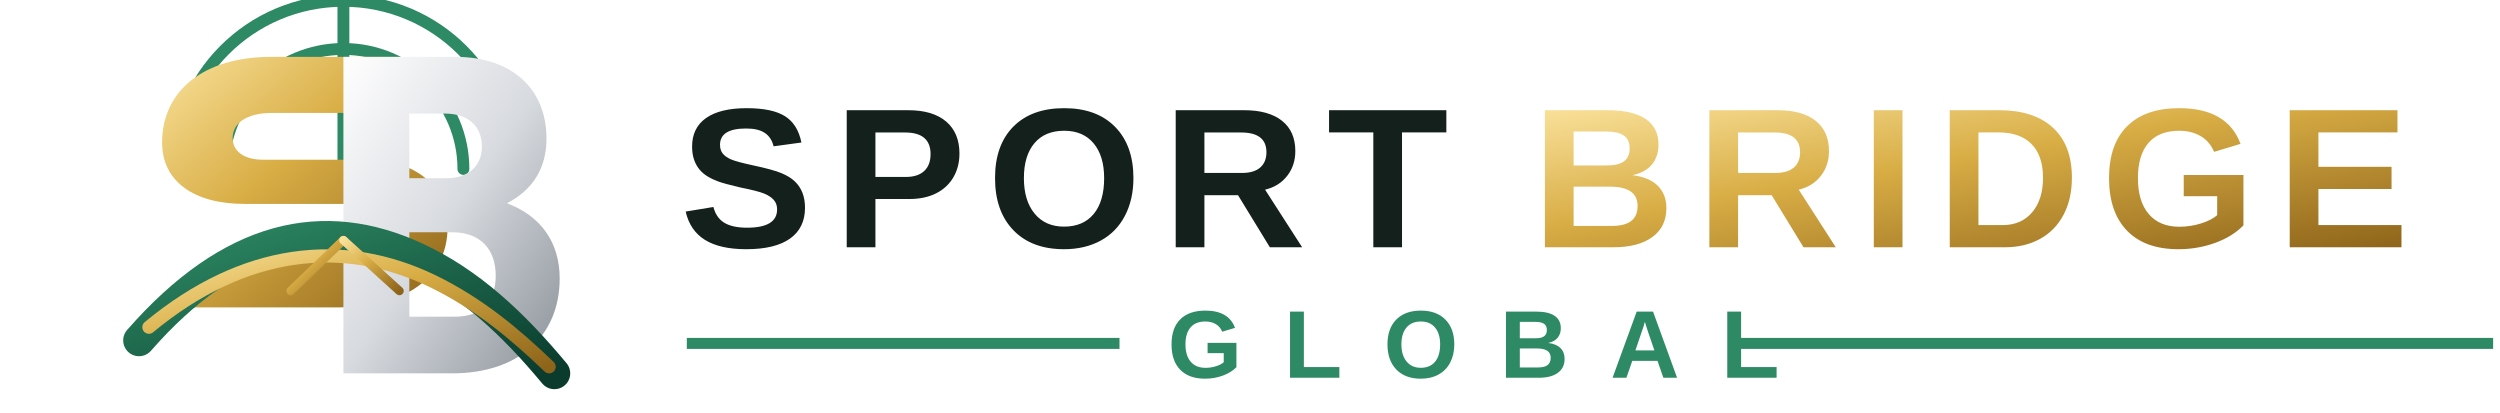
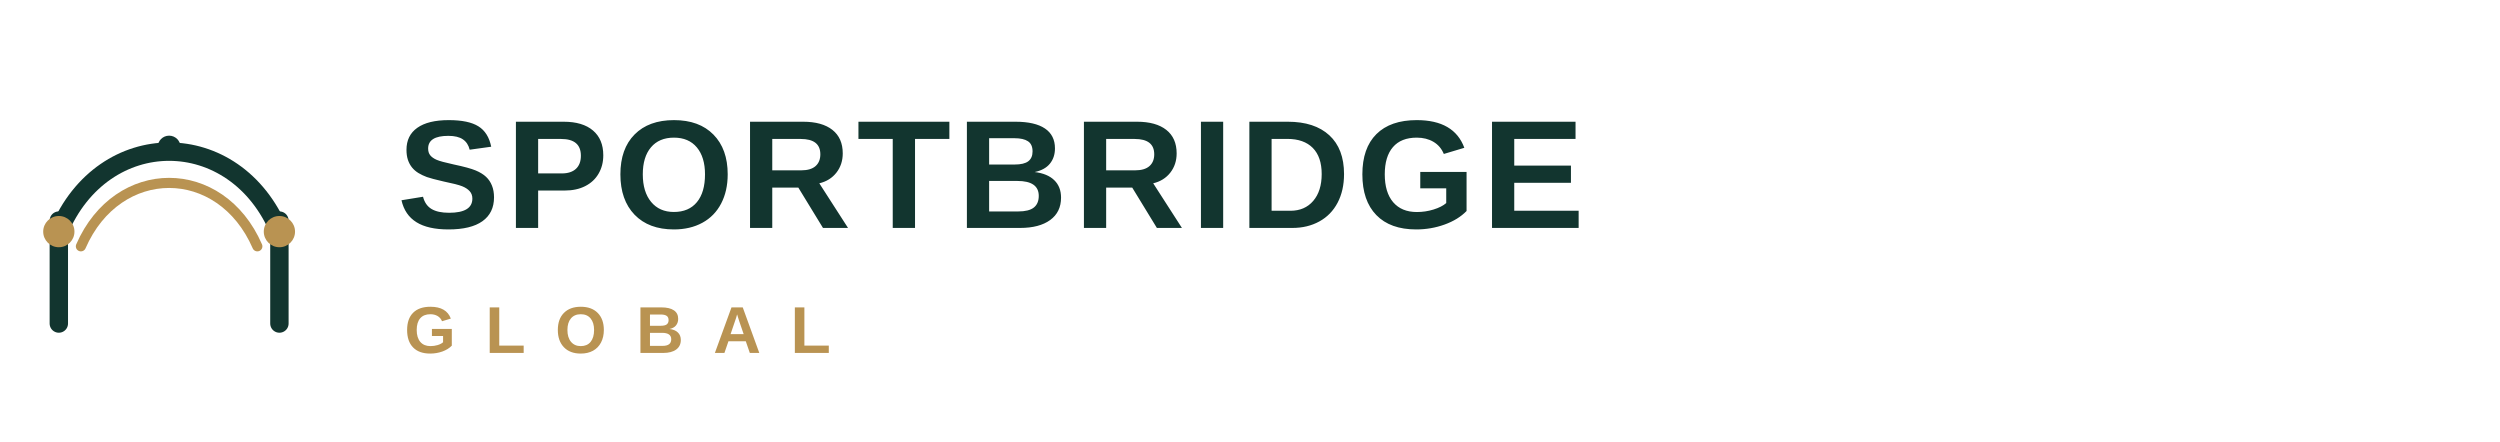
- <svg xmlns="http://www.w3.org/2000/svg" viewBox="10 55 1820 300" role="img" aria-label="SportBridge Global horizontal logo">
-   <defs>
-     <linearGradient id="gold" x1="0" y1="0" x2="1" y2="1">
-       <stop offset="0" stop-color="#F9E19A" />
-       <stop offset=".42" stop-color="#D8AD45" />
-       <stop offset="1" stop-color="#8E641A" />
-     </linearGradient>
-     <linearGradient id="silver" x1="0" y1="0" x2="1" y2="1">
-       <stop offset="0" stop-color="#FFFFFF" />
-       <stop offset=".5" stop-color="#D7DADF" />
-       <stop offset="1" stop-color="#8A9198" />
-     </linearGradient>
-     <linearGradient id="emerald" x1="0" y1="0" x2="1" y2="1">
-       <stop offset="0" stop-color="#2D8A64" />
-       <stop offset="1" stop-color="#0A3B2D" />
-     </linearGradient>
-   </defs>
-   <g transform="translate(20 10) scale(.48)">
-     <g fill="none" stroke="#2D8A64" stroke-width="18" stroke-linecap="round">
-       <path d="M245 350A255 255 0 0 1 755 350" />
-       <path d="M318 350A182 182 0 0 1 682 350" />
-       <path d="M500 95V350" />
-       <path d="M300 210H700" />
-     </g>
-     <path fill="url(#gold)" d="M225 310C225 230 290 180 390 180H585L525 265H392C354 265 332 280 332 303C332 323 349 336 378 336H535C610 336 658 377 658 438C658 516 593 560 490 560H255L322 474H486C526 474 549 460 549 436C549 416 531 403 503 403H350C272 403 225 368 225 310Z" />
-     <path fill="url(#silver)" d="M500 180H670C755 180 808 228 808 304C808 349 787 382 748 402C799 421 828 461 828 516C828 604 765 660 665 660H500V180ZM600 266V364H657C690 364 710 345 710 316C710 285 689 266 654 266H600ZM600 446V574H670C709 574 731 551 731 512C731 471 707 446 665 446H600Z" />
-     <path d="M190 610C330 450 470 420 610 485C690 522 756 583 820 660" fill="none" stroke="url(#emerald)" stroke-width="48" stroke-linecap="round" />
-     <path d="M205 590C350 470 500 455 635 520C705 554 760 600 812 650" fill="none" stroke="url(#gold)" stroke-width="20" stroke-linecap="round" />
-     <g stroke="url(#gold)" stroke-width="13" stroke-linecap="round">
-       <path d="M500 428V560" />
-       <path d="M500 458L420 535" />
-       <path d="M500 458L585 535" />
-       <path d="M405 530V570" />
-       <path d="M595 532V585" />
-     </g>
+ <svg xmlns="http://www.w3.org/2000/svg" viewBox="0 0 680 120" fill="none" role="img" aria-label="SportBridge Global">
+   <g transform="translate(4 18)">
+     <path d="M12 70V42" stroke="#12352F" stroke-width="5" stroke-linecap="round" />
+     <path d="M72 70V42" stroke="#12352F" stroke-width="5" stroke-linecap="round" />
+     <path d="M12 45C24 16 60 16 72 45" stroke="#12352F" stroke-width="5" fill="none" stroke-linecap="round" />
+     <path d="M18 49C28 26 56 26 66 49" stroke="#B99352" stroke-width="2.75" fill="none" stroke-linecap="round" />
+     <circle cx="12" cy="45" r="4.25" fill="#B99352" />
+     <circle cx="72" cy="45" r="4.25" fill="#B99352" />
+     <circle cx="42" cy="22" r="3.1" fill="#12352F" />
  </g>
-   <g transform="translate(505 0)">
-     <text x="0" y="235" font-family="Arial,Helvetica,sans-serif" font-size="145" font-weight="700" letter-spacing="15" fill="#14201C">SPORT</text>
-     <text x="620" y="235" font-family="Arial,Helvetica,sans-serif" font-size="145" font-weight="700" letter-spacing="15" fill="url(#gold)">BRIDGE</text>
-     <line x1="5" y1="305" x2="320" y2="305" stroke="#2D8A64" stroke-width="8" />
-     <text x="355" y="330" font-family="Arial,Helvetica,sans-serif" font-size="70" font-weight="700" letter-spacing="30" fill="#2D8A64">GLOBAL</text>
-     <line x1="770" y1="305" x2="1320" y2="305" stroke="#2D8A64" stroke-width="8" />
-     <text x="4" y="420" font-family="Arial,Helvetica,sans-serif" font-size="38" letter-spacing="9" fill="#5C6B66">CONNECTING TALENT. TECHNOLOGY. OPPORTUNITY.</text>
-   </g>
+   <text x="108" y="62" font-family="Arial, Helvetica, sans-serif" font-size="42" font-weight="700" letter-spacing="1.5" fill="#12352F">SPORTBRIDGE</text>
+   <text x="110" y="96" font-family="Arial, Helvetica, sans-serif" font-size="18" font-weight="600" letter-spacing="8" fill="#B99352">GLOBAL</text>
</svg>
